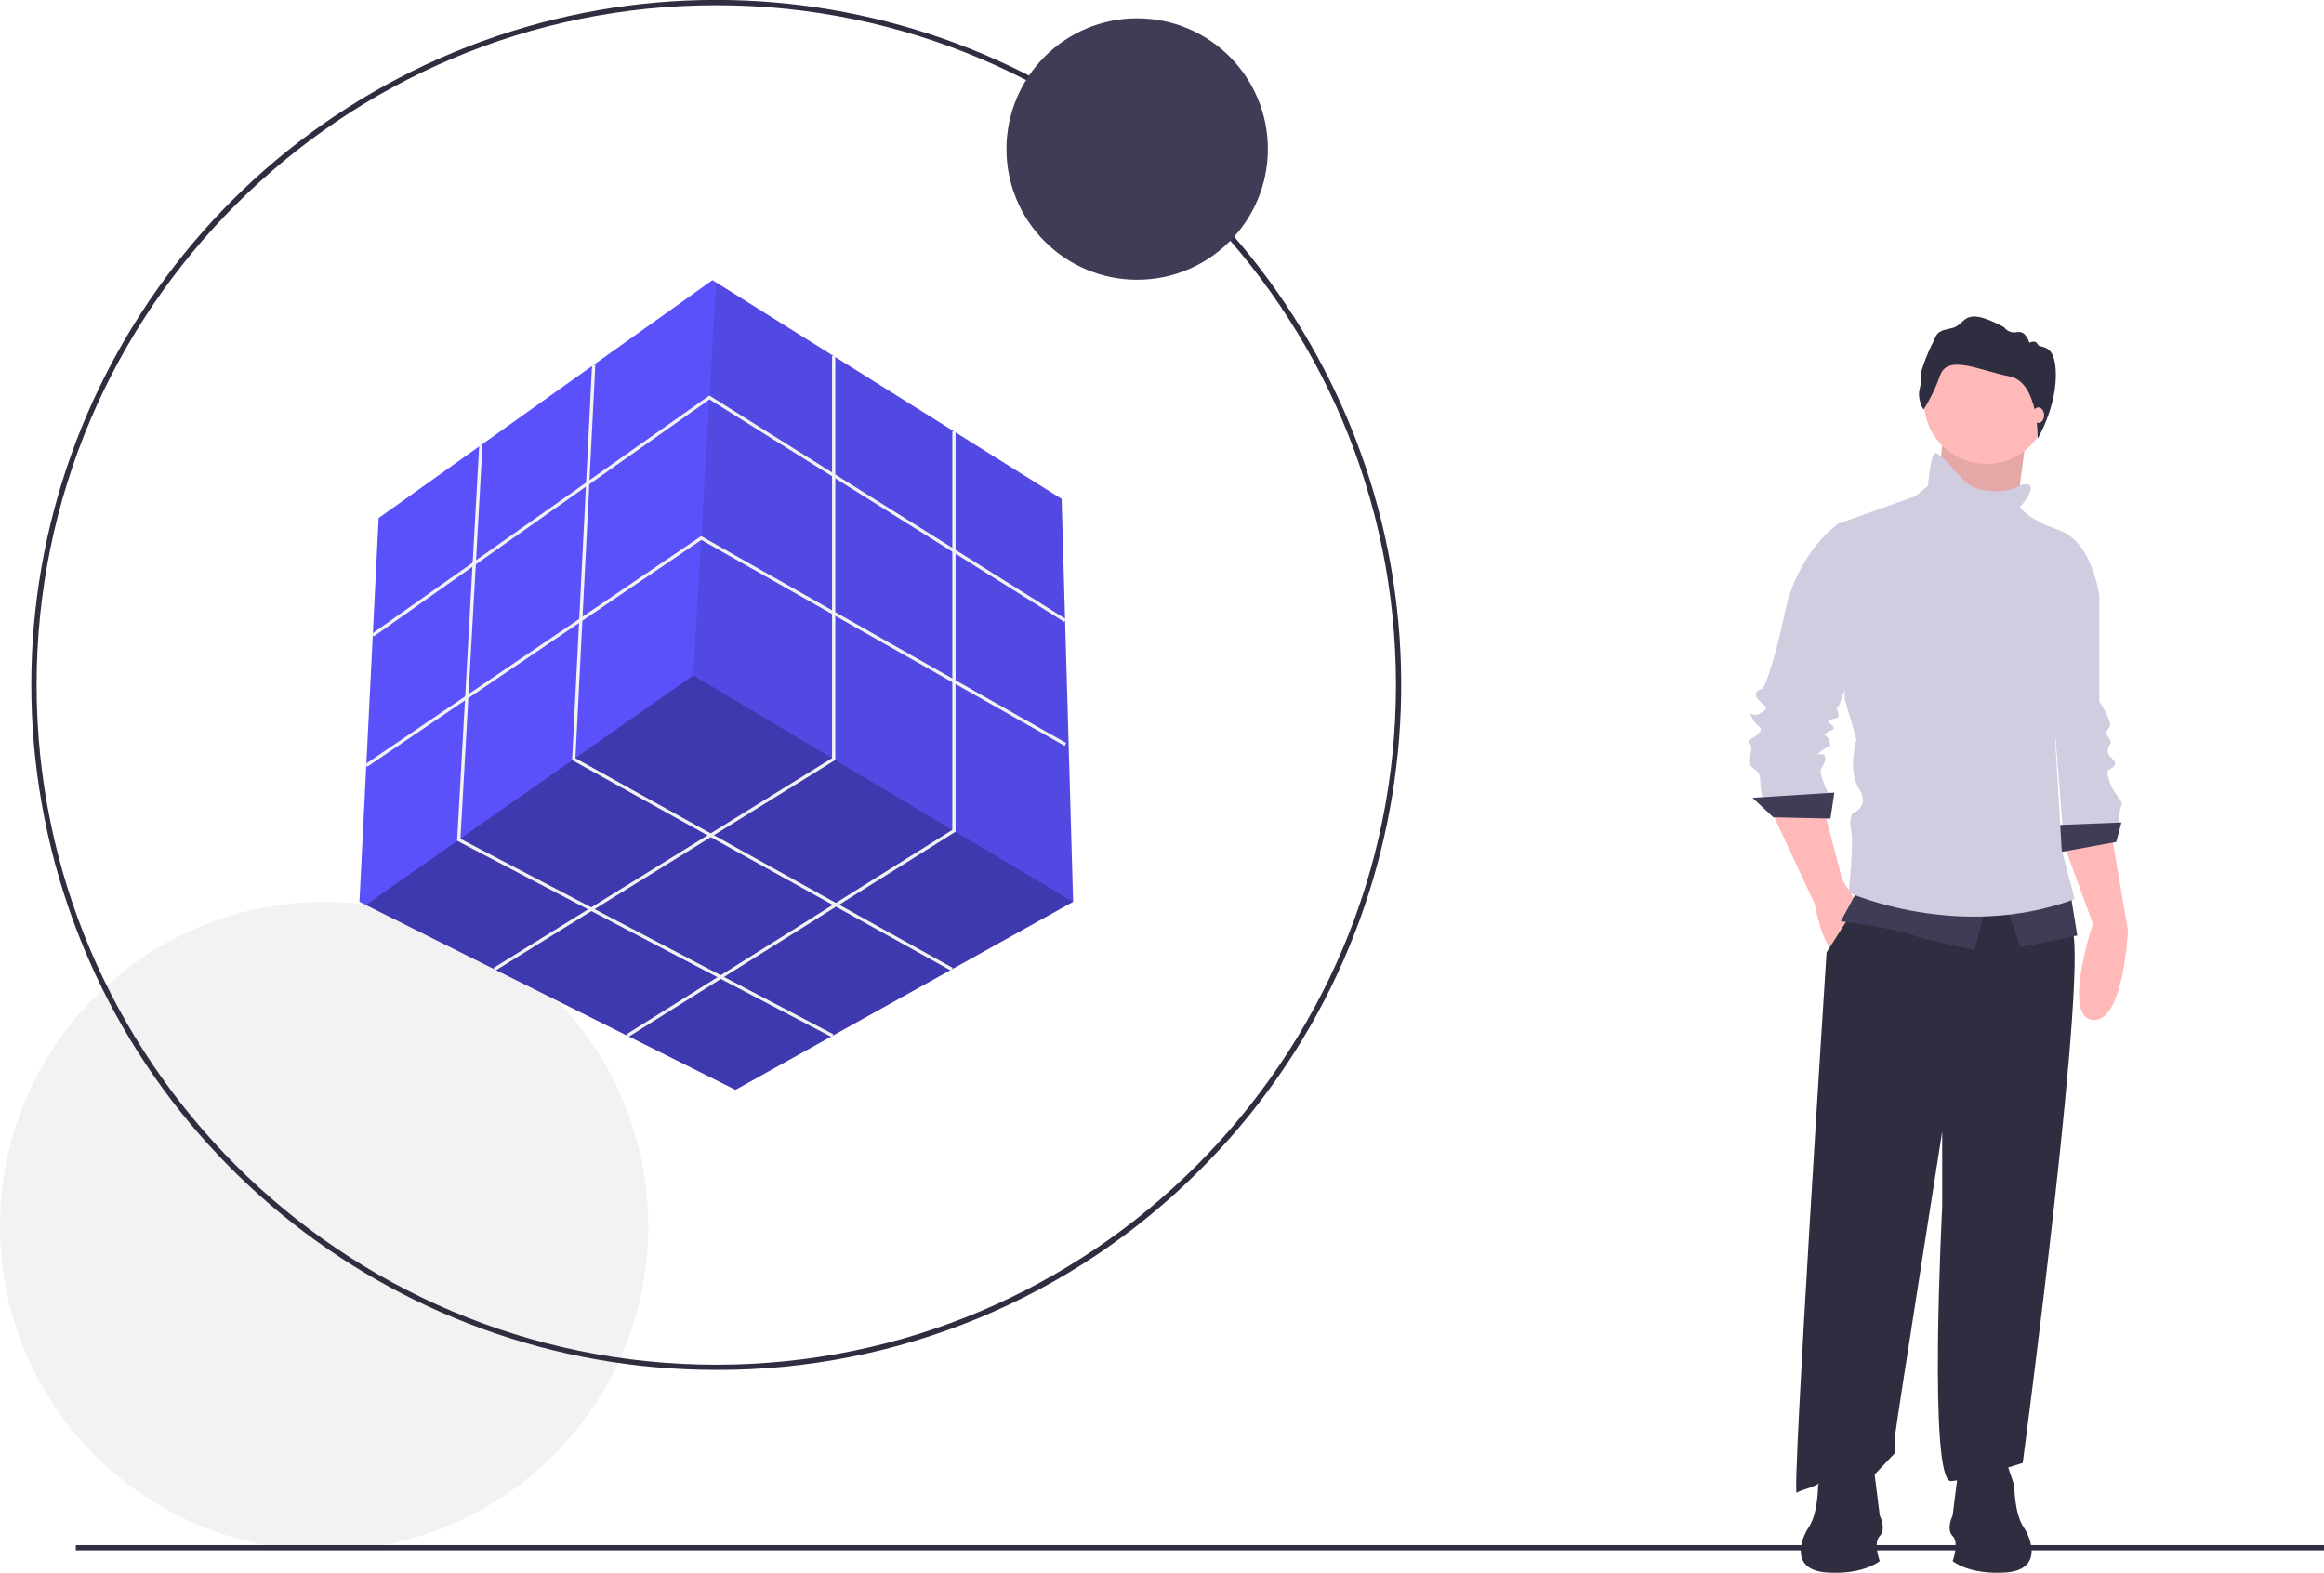
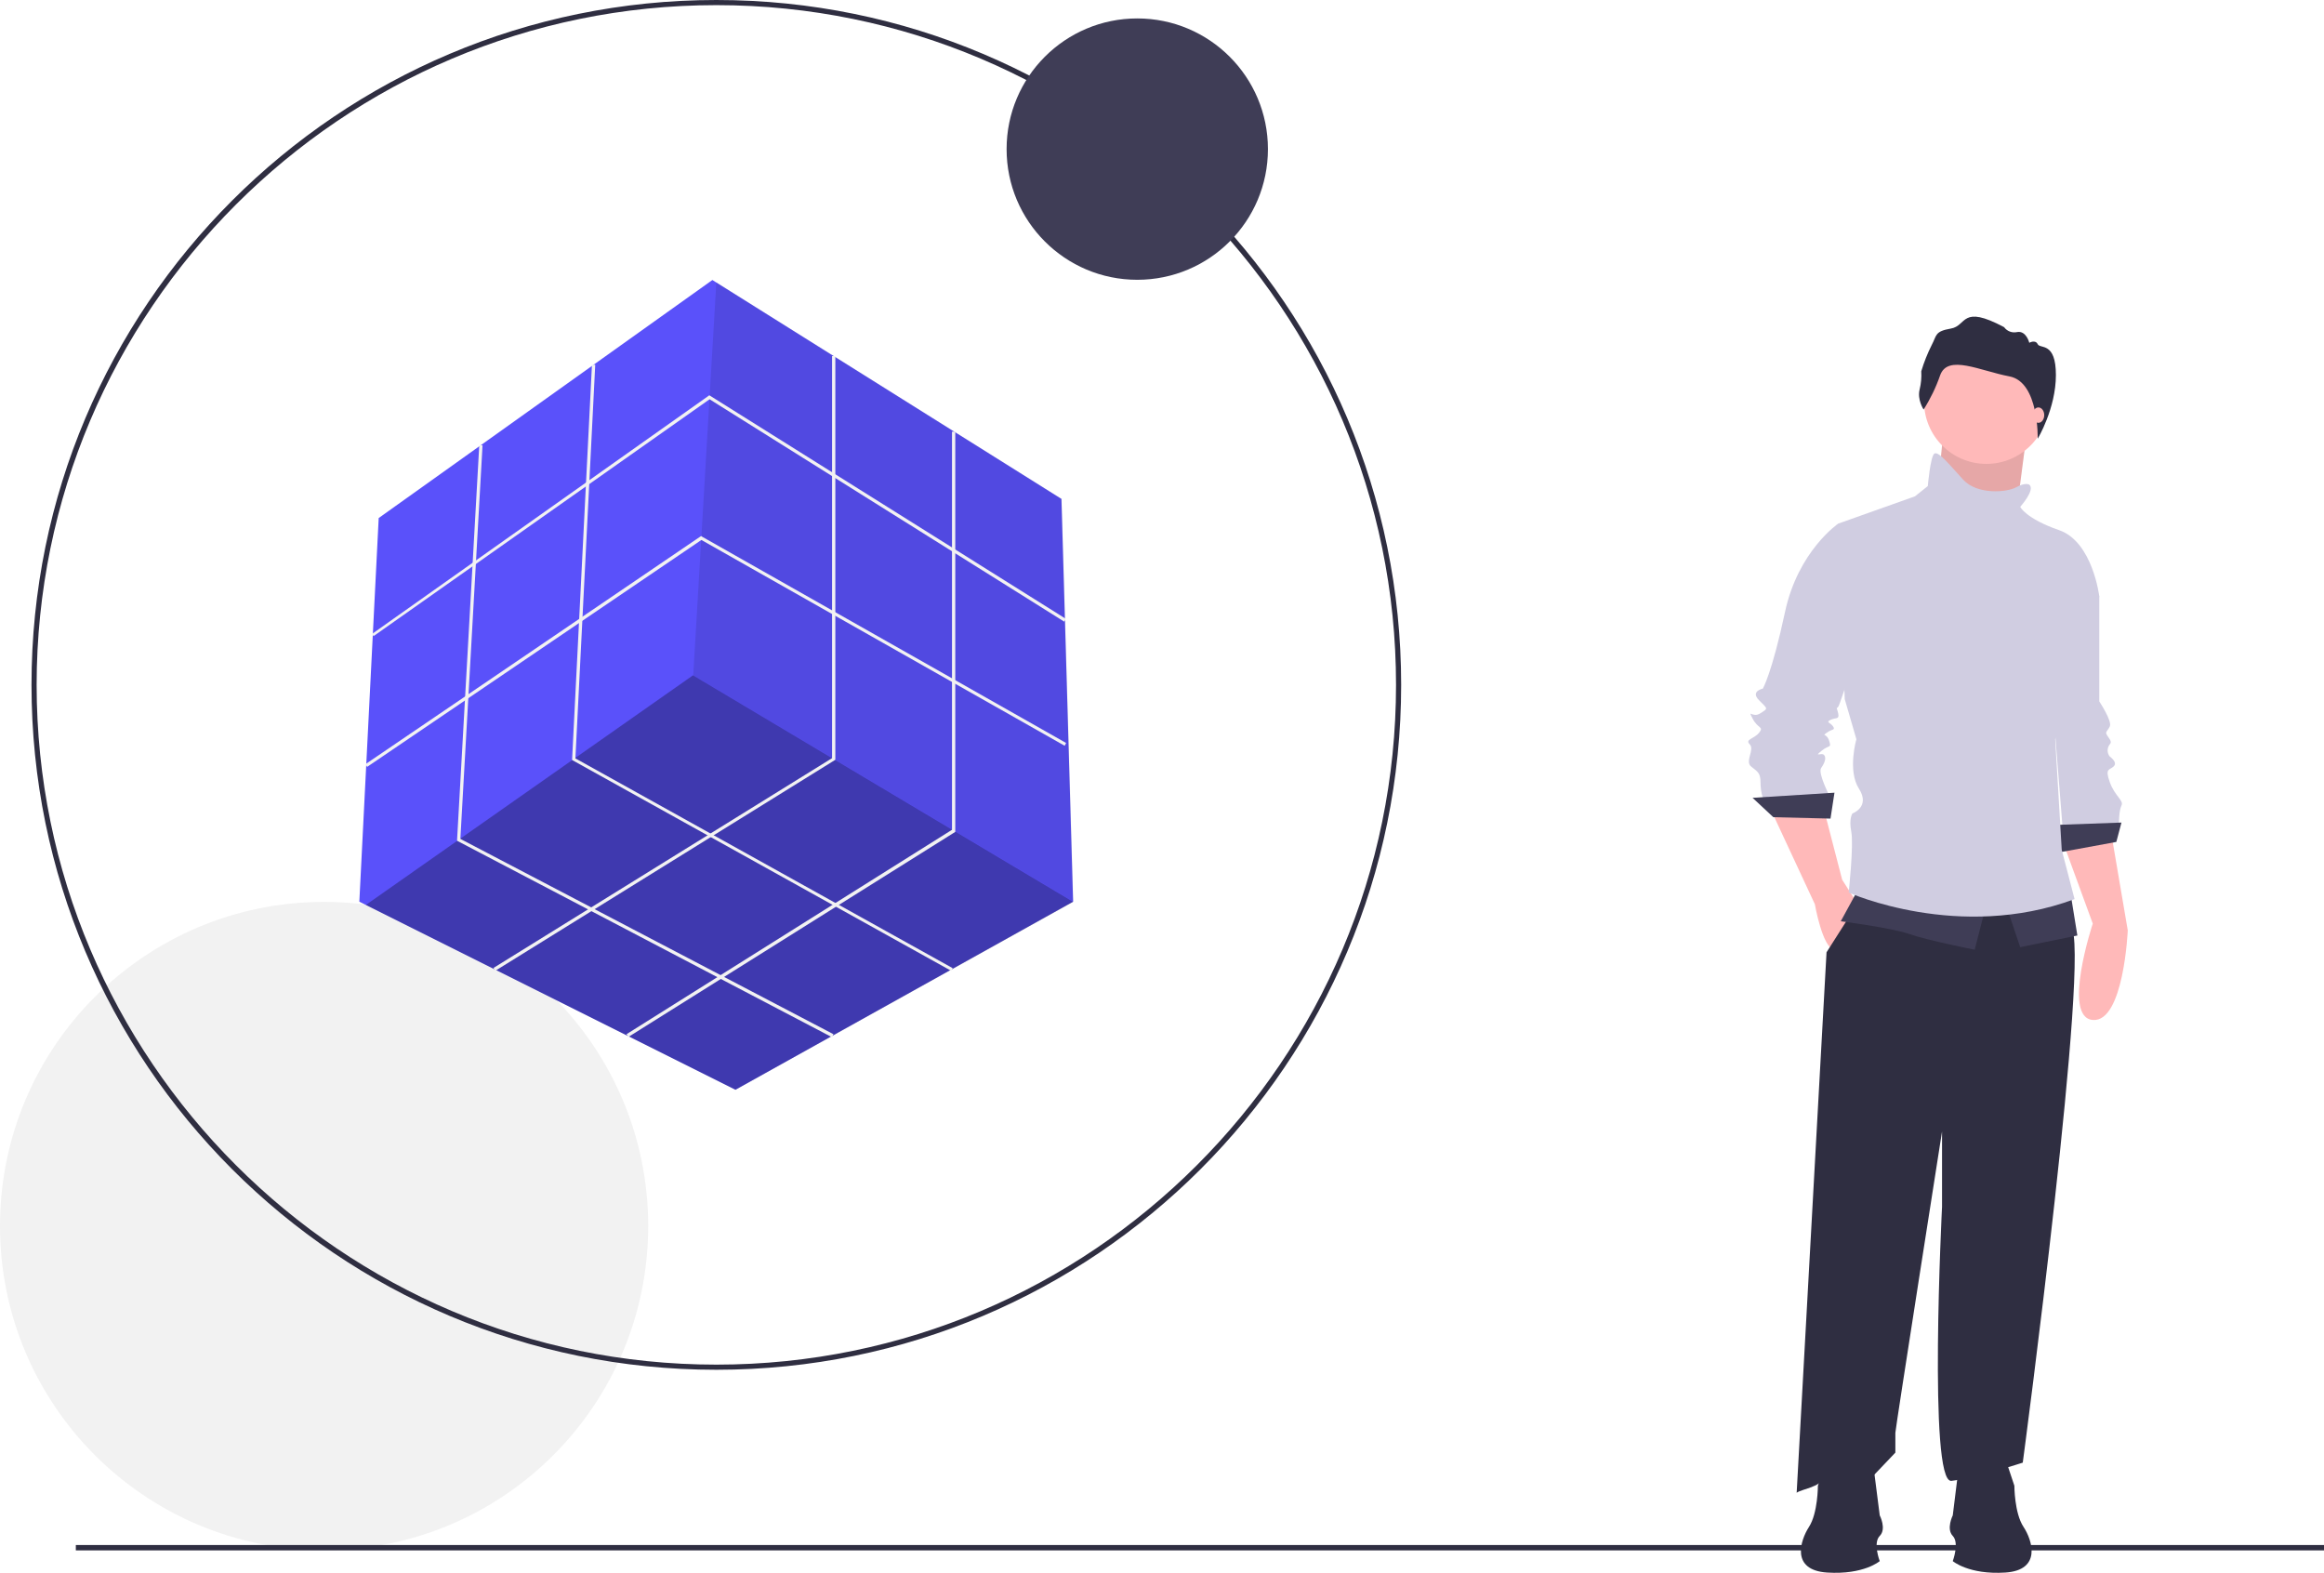
- <svg xmlns="http://www.w3.org/2000/svg" id="e1d6a9e2-5d0a-4358-9625-bb79dd06fec3" data-name="Layer 1" width="996" height="674.005" viewBox="0 0 996 674.005">
-   <circle cx="138.925" cy="525.449" r="138.925" fill="#f2f2f2" />
-   <path d="M408.979,700.067a293.535,293.535,0,1,1,207.56-85.974A291.613,291.613,0,0,1,408.979,700.067Zm0-584.828c-160.62,0-291.294,130.673-291.294,291.294s130.674,291.294,291.294,291.294S700.272,567.152,700.272,406.532,569.598,115.238,408.979,115.238Z" transform="translate(-102 -112.9977)" fill="#2f2e41" />
-   <polygon points="459.908 386.443 459.875 386.46 315.201 467.019 156.779 387.808 154.049 386.443 162.271 222.003 305.334 120.05 306.913 121.037 454.975 213.781 459.908 386.443" fill="#5a51fa" />
-   <polygon points="459.875 386.46 315.201 467.019 156.779 387.808 297.112 289.424 459.875 386.46" opacity="0.3" />
-   <polygon points="459.908 386.443 297.112 289.424 306.913 121.037 454.975 213.781 459.908 386.443" opacity="0.1" />
-   <polygon points="160.165 272.745 159.361 271.607 304.021 169.5 456.834 265.309 456.094 266.49 304.066 171.173 160.165 272.745" fill="#f2f2f2" />
-   <polygon points="157.361 328.61 156.579 327.458 300.505 229.743 300.882 229.957 456.963 318.417 456.275 319.629 300.571 231.382 157.361 328.61" fill="#f2f2f2" />
-   <polygon points="212.276 415.965 211.542 414.781 356.595 324.9 356.595 152.594 357.988 152.594 357.988 325.676 212.276 415.965" fill="#f2f2f2" />
-   <polygon points="269.209 444.428 268.469 443.248 408.138 355.645 408.138 184.879 409.531 184.879 409.531 356.416 269.209 444.428" fill="#f2f2f2" />
-   <polygon points="407.612 415.982 245.176 325.73 245.199 325.296 253.75 156.281 255.141 156.352 246.612 324.933 408.289 414.764 407.612 415.982" fill="#f2f2f2" />
-   <polygon points="356.507 444.455 195.895 360.288 195.92 359.841 205.388 190.742 206.779 190.82 197.337 359.471 357.154 443.221 356.507 444.455" fill="#f2f2f2" />
-   <circle cx="487.357" cy="63.861" r="56.018" fill="#3f3d56" />
-   <rect x="32.49" y="662.133" width="963.51" height="2.241" fill="#2f2e41" />
-   <path d="M986.137,473.812l12.805,35.073s-13.361,40.084,0,41.197S1013.973,511.669,1013.973,511.669l-7.237-42.311Z" transform="translate(-102 -112.9977)" fill="#ffb9b9" />
-   <path d="M992.261,359.128l9.464,9.464v45.094s5.567,8.351,4.454,10.578-2.227,2.227-1.113,3.897,2.227,2.784,1.113,3.897a4.175,4.175,0,0,0,0,5.01c1.113,1.113,3.34,2.784,1.67,4.454s-3.897.557-1.67,6.681,6.124,7.794,5.01,10.021-1.113,7.794-1.113,7.794l-23.939,3.34-5.01-62.909Z" transform="translate(-102 -112.9977)" fill="#d0cde1" />
-   <polygon points="909.189 352.464 881.353 353.577 882.467 365.268 906.963 360.814 909.189 352.464" fill="#3f3d56" />
-   <polygon points="832.641 187.953 829.3 221.357 863.26 226.367 865.765 207.16 868.271 187.953 832.641 187.953" fill="#ffb9b9" />
-   <polygon points="832.641 187.953 829.3 221.357 863.26 226.367 865.765 207.16 868.271 187.953 832.641 187.953" opacity="0.1" />
-   <path d="M860.875,459.894l18.928,40.64s3.34,18.928,8.351,19.485,10.021-19.485,10.021-19.485L891.495,489.957l-7.794-30.063Z" transform="translate(-102 -112.9977)" fill="#ffb9b9" />
-   <path d="M900.402,496.638l-15.588,24.496S869.783,754.398,872.01,752.728s9.464-2.227,12.248-6.681,20.042,0,20.042,0l10.021-10.578V727.119c0-1.67,20.042-129.159,20.042-129.159V630.25s-6.124,118.581,3.897,117.468,30.619-7.794,30.619-7.794,29.506-221.574,20.599-229.925-12.805-27.279-12.805-27.279Z" transform="translate(-102 -112.9977)" fill="#2f2e41" />
-   <circle cx="851.291" cy="172.087" r="26.722" fill="#ffb9b9" />
-   <path d="M893.722,339.643l-3.897-2.227s-17.258,11.691-22.825,37.857-9.464,32.846-9.464,32.846-5.567,1.113-1.67,5.01,3.897,3.34.557,5.567-5.567-2.227-3.34,2.227,5.01,3.34,2.784,6.124-6.124,2.784-3.897,5.01-2.227,7.237.557,9.464,3.897,2.784,3.897,6.681a19.714,19.714,0,0,0,1.113,6.681h28.949s-5.567-10.578-3.897-12.805,2.227-4.454,1.113-5.567-4.454,1.113-1.113-1.67,4.454-1.113,3.34-4.454-3.34-1.67-1.113-3.34,3.897-1.113,2.784-2.784-3.34-1.67-1.113-2.784,3.897,0,3.34-2.784-1.113-1.67,0-2.784,12.805-38.97,12.805-40.084S893.722,339.643,893.722,339.643Z" transform="translate(-102 -112.9977)" fill="#d0cde1" />
-   <polygon points="786.155 339.659 751.081 341.886 759.989 350.237 784.485 350.794 786.155 339.659" fill="#3f3d56" />
-   <path d="M898.176,494.411,890.938,507.772s21.712,2.784,29.506,5.567,27.836,6.681,27.836,6.681l5.01-19.485Z" transform="translate(-102 -112.9977)" fill="#3f3d56" />
-   <polygon points="859.641 387.537 865.765 405.909 890.261 400.898 887.477 383.64 859.641 387.537" fill="#3f3d56" />
-   <path d="M971.662,320.715s-1.67-1.113-5.567,1.113-16.702,3.34-22.825-3.34S932.692,306.24,931.022,307.353s-2.784,13.918-2.784,13.918l-5.567,4.454L889.825,337.416l2.784,75.157,5.01,17.258s-3.897,13.361,1.113,21.155-2.784,10.578-2.784,10.578-1.67,2.227-.557,7.794-1.113,26.166-1.113,26.166,47.321,21.155,96.869,2.784l-5.567-21.155-2.784-47.321s2.784-7.794,2.227-11.134,16.702-50.105,16.702-50.105-2.784-23.382-17.258-28.393-16.702-10.021-16.702-10.021S974.446,322.942,971.662,320.715Z" transform="translate(-102 -112.9977)" fill="#d0cde1" />
-   <path d="M926.383,288.508s-2.775-4.162-1.708-8.645a26.202,26.202,0,0,0,.747-7.791A77.116,77.116,0,0,1,929.905,260.758c2.241-4.056,1.174-5.763,8.218-7.044s4.162-10.46,22.734-.534a5.446,5.446,0,0,0,5.657,2.135c3.842-.747,5.23,4.589,5.23,4.589s2.562-1.494,3.522.64,7.81-1.281,7.81,13.127-7.794,27.279-7.794,27.279.571-24.237-12.13-26.692-26.362-9.606-29.671-.427A69.972,69.972,0,0,1,926.383,288.508Z" transform="translate(-102 -112.9977)" fill="#2f2e41" />
-   <ellipse cx="873.559" cy="177.933" rx="2.505" ry="3.34" fill="#ffb9b9" />
-   <path d="M961.363,737.951l3.915,11.746s0,11.746,3.915,17.619,7.831,18.598-7.831,19.577-22.513-4.894-22.513-4.894,2.936-7.831,0-10.767,0-8.809,0-8.809l2.936-23.492Z" transform="translate(-102 -112.9977)" fill="#2f2e41" />
-   <path d="M885.093,737.951,881.178,749.697s0,11.746-3.915,17.619-7.831,18.598,7.831,19.577,22.513-4.894,22.513-4.894-2.936-7.831,0-10.767,0-8.809,0-8.809l-2.936-23.492Z" transform="translate(-102 -112.9977)" fill="#2f2e41" />
+ <svg xmlns="http://www.w3.org/2000/svg" width="996" height="674">
+   <circle cx="138.9" cy="525.4" r="138.9" fill="#f2f2f2" />
+   <path d="M307 587a293.5 293.5 0 110-587 293.5 293.5 0 010 587zm0-584.8C146.4 2.2 15.7 133 15.7 293.5S146.4 584.8 307 584.8s291.3-130.6 291.3-291.3S467.6 2.2 307 2.2z" fill="#2f2e41" />
+   <path fill="#5a51fa" d="M460 386.4h-.1L315.2 467l-158.4-79.2-2.8-1.4 8.3-164.4 143-102 1.6 1 148 92.8 5 172.6z" />
+   <path opacity=".3" d="M459.9 386.5L315.2 467l-158.4-79.2L297 289.4l162.8 97z" />
+   <path opacity=".1" d="M460 386.4l-162.9-97L307 121l148 92.8 5 172.6z" />
+   <g fill="#f2f2f2">
+     <path d="M160.2 272.7l-.8-1L304 169.4l152.8 95.8-.7 1.2-152-95.3-144 101.5zm-2.8 56l-.8-1.2 143.9-97.8.4.3 156 88.4-.6 1.2-155.7-88.2-143.2 97.2z" />
+     <path d="M212.3 416l-.8-1.2 145.1-89.9V152.6h1.4v173L212.3 416zm57 28.4l-.8-1.2L408 355.6V185h1.4v171.5l-140.3 88z" />
+     <path d="M407.6 416l-162.4-90.3v-.4l8.5-169h1.4L246.6 325l161.7 89.9-.7 1.2zm-51 28.5l-160.7-84.2v-.5l9.5-169h1.4l-9.5 168.7 159.9 83.7-.7 1.3z" />
+   </g>
+   <circle cx="487.4" cy="63.9" r="56" fill="#3f3d56" />
+   <path fill="#2f2e41" d="M32.5 662.1H996v2.3H32.5z" />
+   <path d="M884.1 360.8l12.8 35s-13.3 40.2 0 41.3 15-38.4 15-38.4l-7.2-42.3z" fill="#ffb9b9" />
+   <path d="M890.3 246.1l9.4 9.5v45s5.6 8.4 4.5 10.7-2.2 2.2-1.1 3.9 2.2 2.7 1 3.9a4.2 4.2 0 000 5c1.2 1 3.4 2.8 1.7 4.4s-3.8.6-1.6 6.7 6.1 7.8 5 10-1.1 7.8-1.1 7.8l-24 3.4-5-63z" fill="#d0cde1" />
+   <path fill="#3f3d56" d="M909.2 352.5l-27.8 1 1 11.8 24.6-4.5 2.2-8.3z" />
+   <path fill="#ffb9b9" d="M832.6 188l-3.3 33.4 34 5 2.5-19.2 2.5-19.2h-35.7z" />
+   <path opacity=".1" d="M832.6 188l-3.3 33.4 34 5 2.5-19.2 2.5-19.2h-35.7z" />
+   <path d="M758.9 346.9l18.9 40.6s3.3 19 8.4 19.5 10-19.5 10-19.5l-6.7-10.5-7.8-30.1z" fill="#ffb9b9" />
+   <path d="M798.4 383.6l-15.6 24.5L770 639.7c2.2-1.6 9.5-2.2 12.3-6.7s20 0 20 0l10-10.5V614c0-1.7 20-129.1 20-129.1v32.3s-6 118.5 4 117.4 30.6-7.8 30.6-7.8 29.5-221.5 20.6-229.9-12.8-27.3-12.8-27.3z" fill="#2f2e41" />
+   <circle cx="851.3" cy="172.1" r="26.7" fill="#ffb9b9" />
+   <path d="M791.7 226.6l-3.9-2.2s-17.2 11.7-22.8 37.9-9.5 32.8-9.5 32.8-5.5 1.1-1.6 5 3.9 3.4.5 5.6-5.5-2.2-3.3 2.2 5 3.4 2.8 6.1-6.2 2.8-4 5-2.2 7.3.6 9.5 4 2.8 4 6.7c0 2.3.3 4.5 1 6.7h29s-5.6-10.6-4-12.8 2.3-4.5 1.2-5.6-4.5 1.1-1.1-1.7 4.4-1 3.3-4.4-3.3-1.7-1-3.4 3.8-1 2.7-2.7-3.3-1.7-1.1-2.8 3.9 0 3.3-2.8-1-1.7 0-2.8 12.8-39 12.8-40-8.9-36.3-8.9-36.3z" fill="#d0cde1" />
+   <path d="M786.2 339.7l-35.1 2.2 8.9 8.3 24.5.6 1.7-11.1zm10 41.7l-7.3 13.4s21.8 2.8 29.5 5.5 27.9 6.7 27.9 6.7l5-19.5zm63.4 6.1l6.2 18.4 24.5-5-2.8-17.3-27.9 4z" fill="#3f3d56" />
+   <path d="M869.7 207.7s-1.7-1.1-5.6 1.1-16.7 3.4-22.8-3.3-10.6-12.3-12.3-11.1-2.8 13.9-2.8 13.9l-5.5 4.4-32.9 11.7 2.8 75.2 5 17.2s-3.9 13.4 1.1 21.2-2.8 10.6-2.8 10.6-1.6 2.2-.5 7.8-1.1 26.1-1.1 26.1 47.3 21.2 96.8 2.8l-5.5-21.1-2.8-47.4s2.8-7.8 2.2-11.1 16.7-50.1 16.7-50.1-2.8-23.4-17.2-28.4-16.7-10-16.7-10 6.6-7.3 3.9-9.5z" fill="#d0cde1" />
+   <path d="M824.4 175.5s-2.8-4.2-1.7-8.6a26.2 26.2 0 00.7-7.8c1.2-4 2.7-7.7 4.5-11.3 2.2-4.1 1.2-5.8 8.2-7s4.2-10.5 22.8-.6a5.4 5.4 0 005.6 2.1c3.9-.7 5.2 4.6 5.2 4.6s2.6-1.5 3.6.6 7.8-1.2 7.8 13.2-7.8 27.3-7.8 27.3.6-24.3-12.1-26.7-26.4-9.6-29.7-.5a70 70 0 01-7.1 14.7z" fill="#2f2e41" />
+   <ellipse cx="873.6" cy="177.9" rx="2.5" ry="3.3" fill="#ffb9b9" />
+   <path d="M859.4 625l3.9 11.7s0 11.7 3.9 17.6 7.8 18.6-7.8 19.6-22.5-4.9-22.5-4.9 2.9-7.8 0-10.8 0-8.8 0-8.8l2.9-23.5zm-76.3 0l-4 11.7s0 11.7-3.8 17.6-7.9 18.6 7.8 19.6 22.5-4.9 22.5-4.9-3-7.8 0-10.8 0-8.8 0-8.8l-3-23.5z" fill="#2f2e41" />
</svg>
